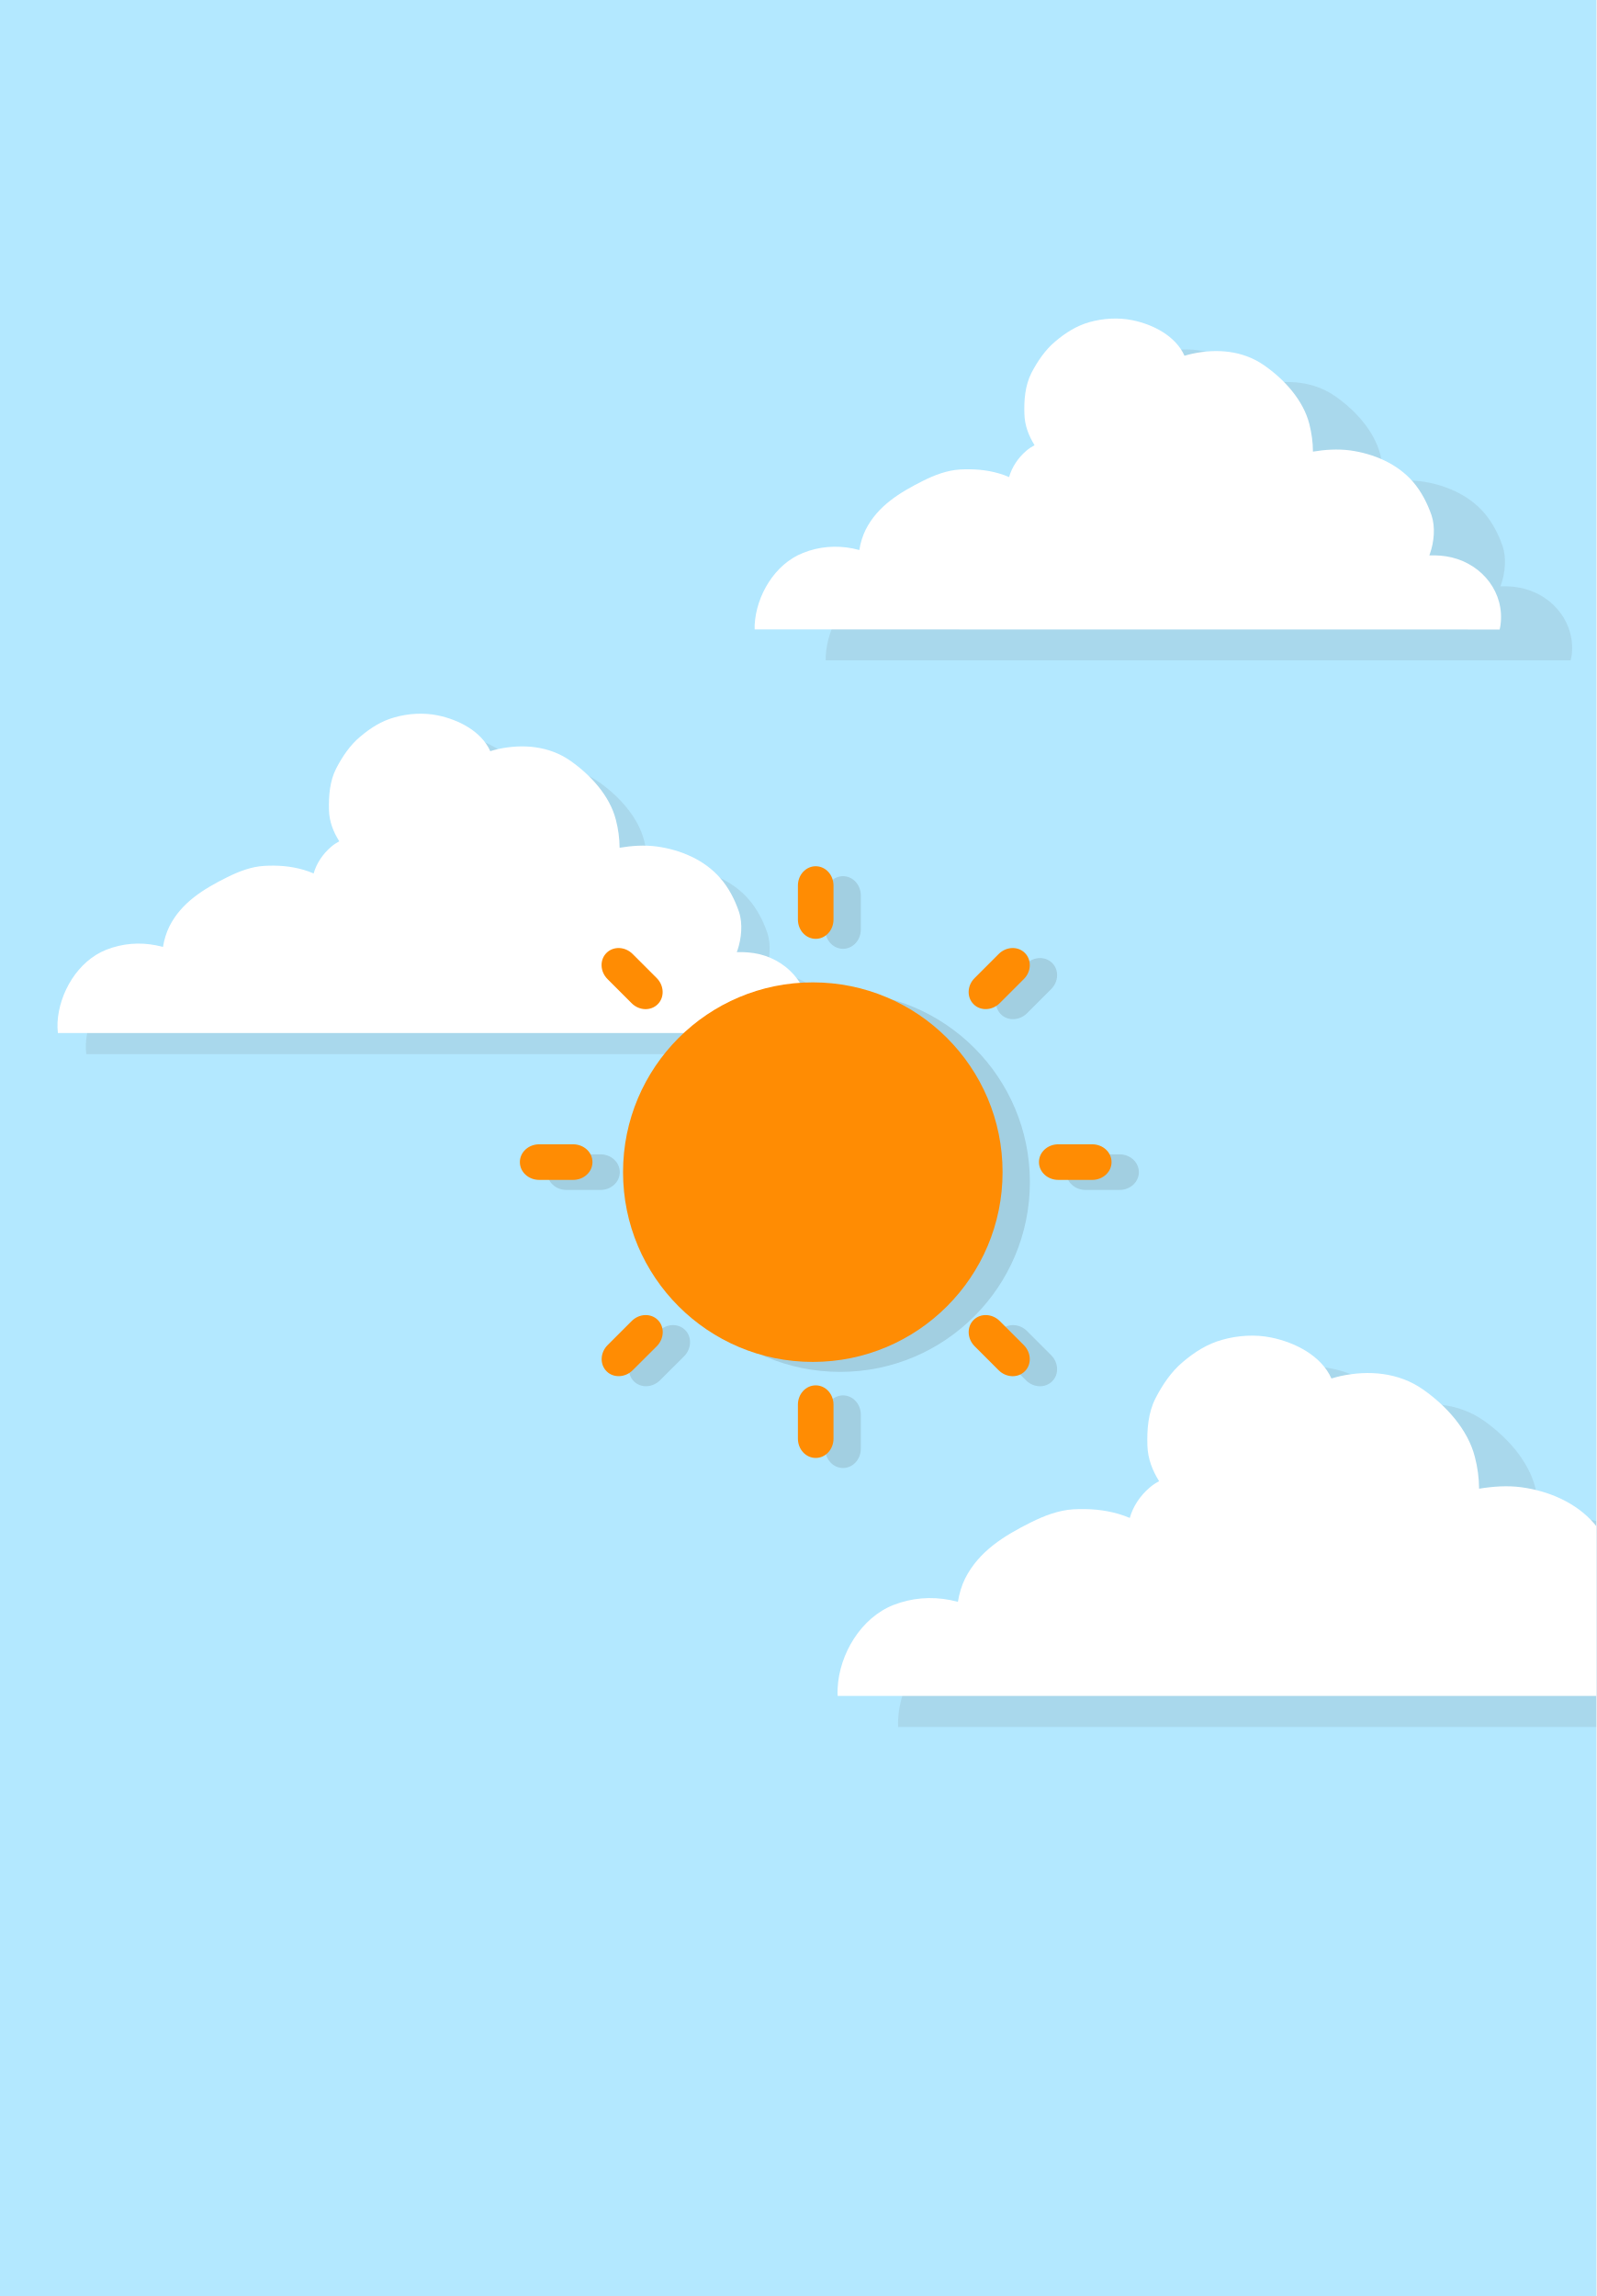
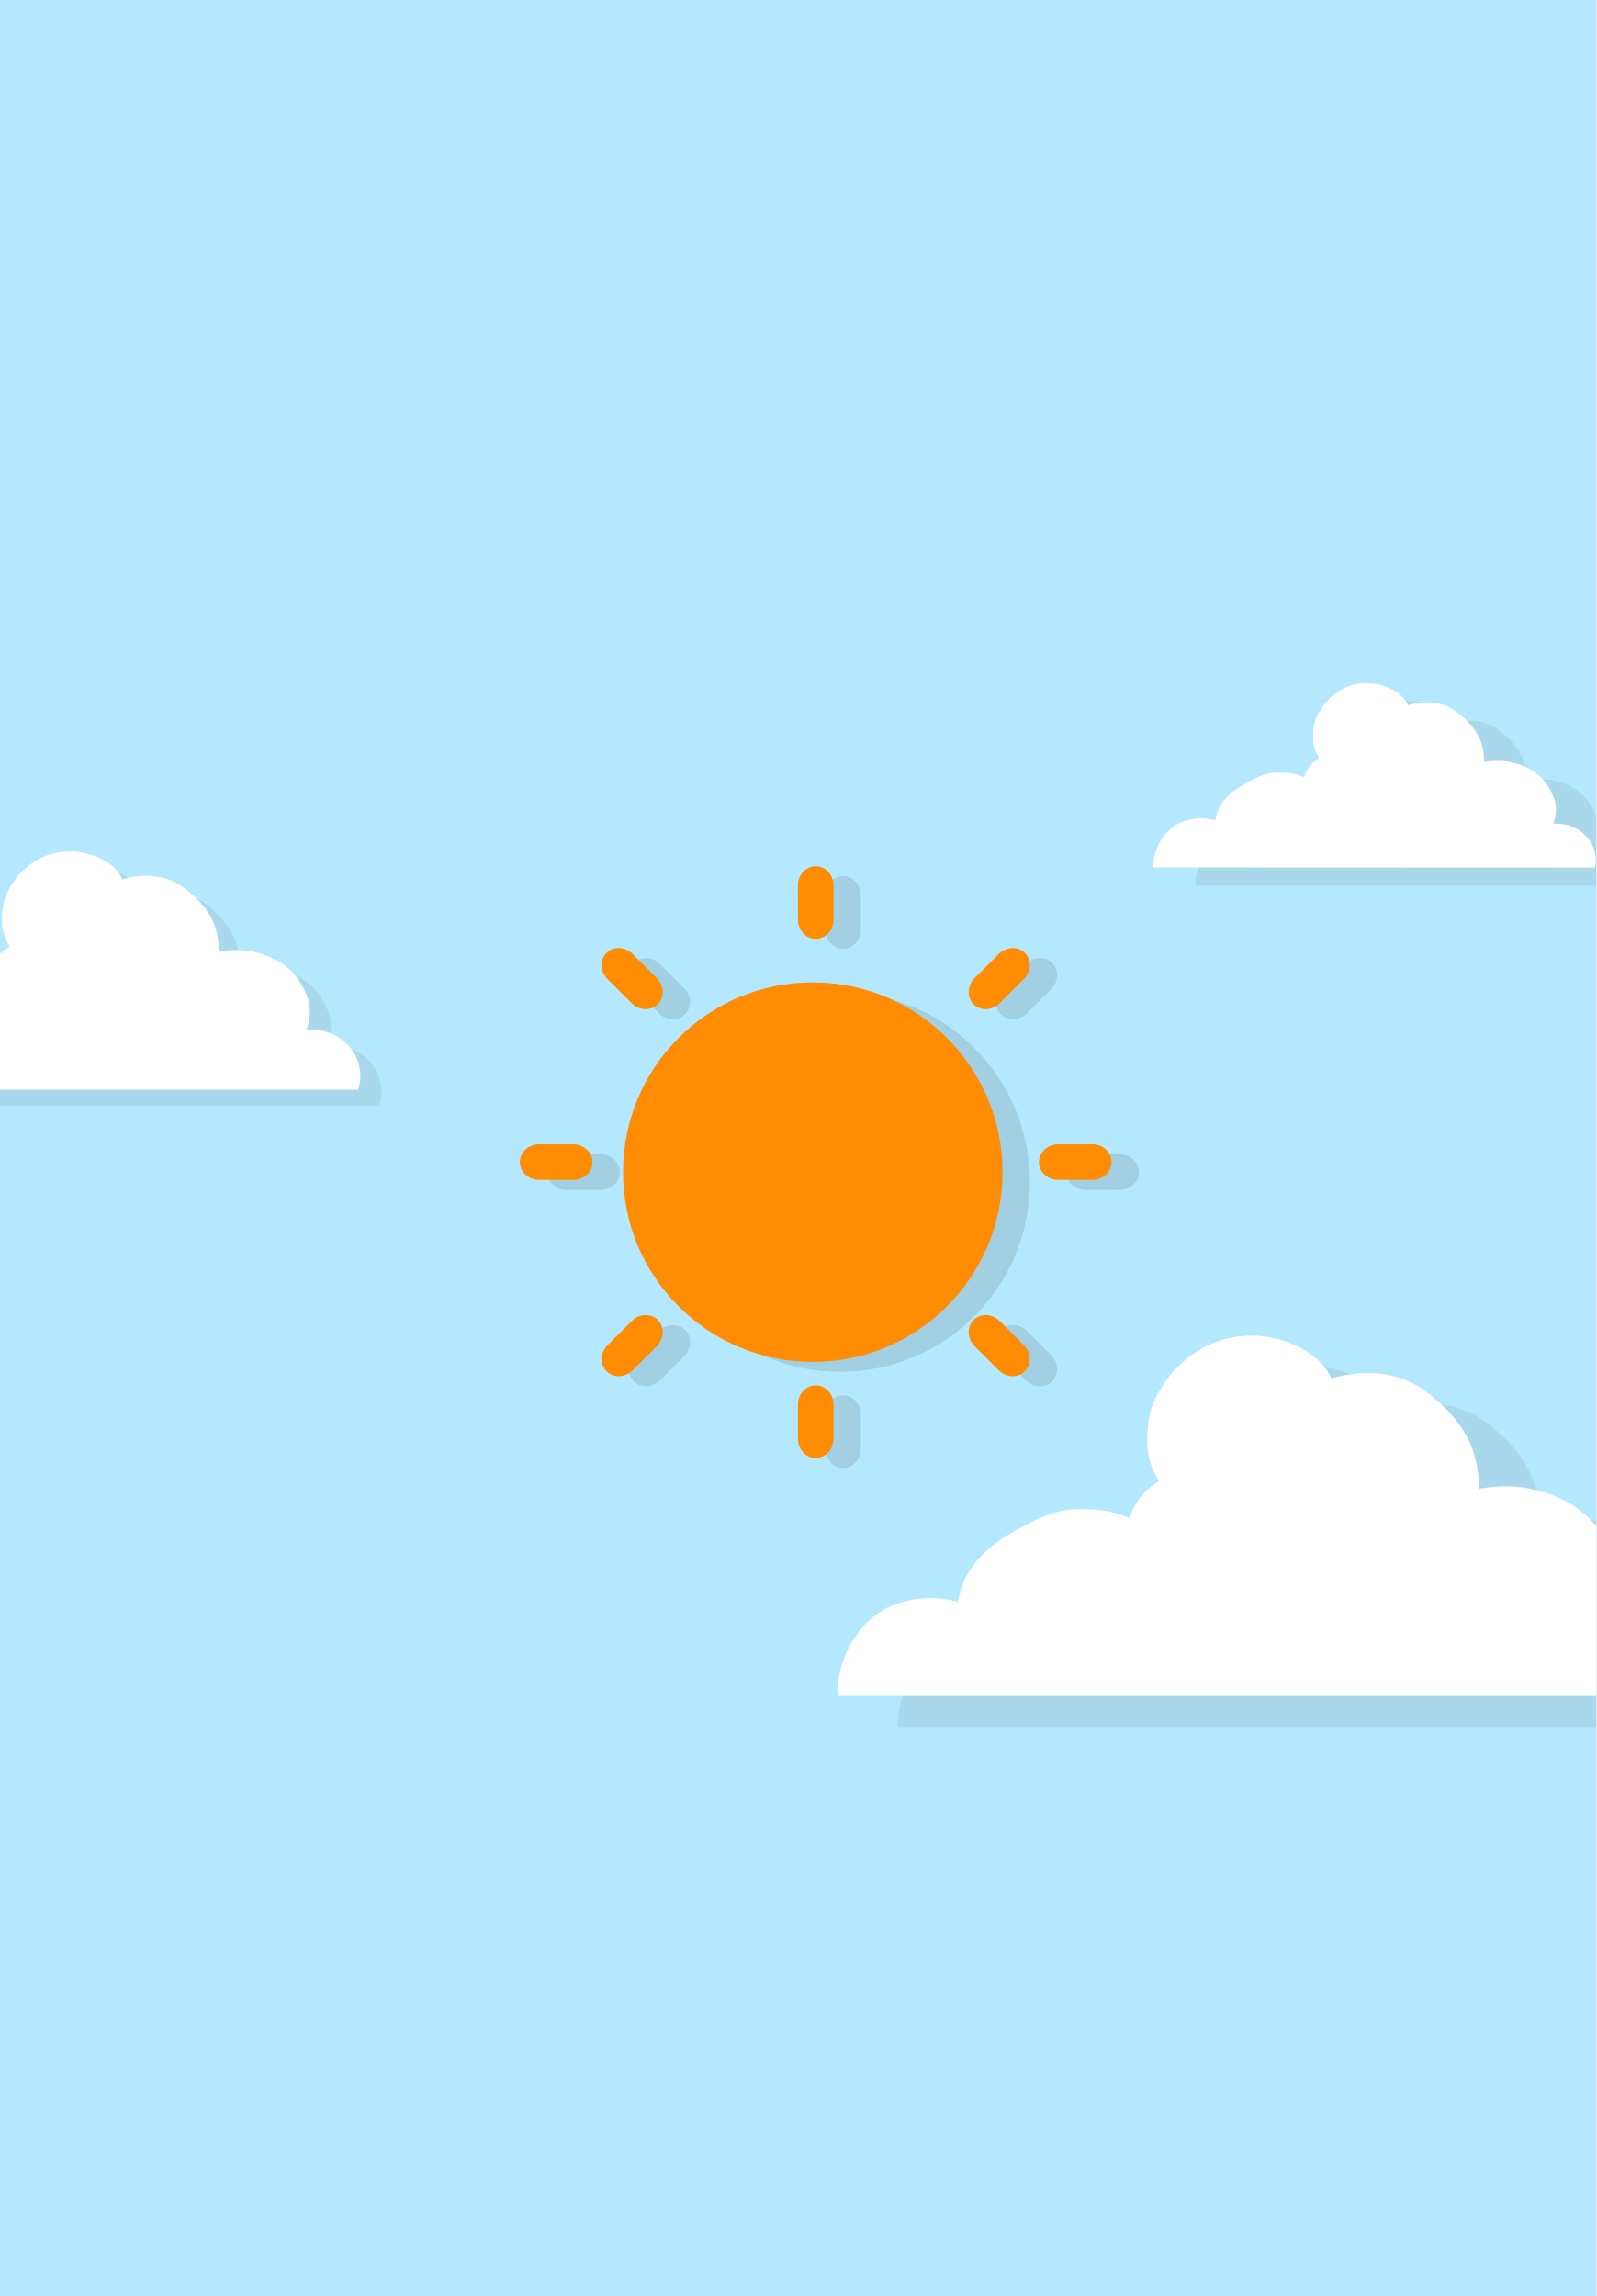
<svg xmlns="http://www.w3.org/2000/svg" xmlns:xlink="http://www.w3.org/1999/xlink" version="1.1" id="Warstwa_2_00000054252536983000363060000013903723512966797209_" x="0px" y="0px" viewBox="0 0 1811.9 2606" style="enable-background:new 0 0 1811.9 2606;" xml:space="preserve">
  <style type="text/css">
- 	.st0{clip-path:url(#SVGID_00000039817487630468419210000018160487025151539135_);}
+ 	.st0{clip-path:url(#SVGID_00000098187980464260153170000000029581666745619381_);}
	.st1{fill:#B3E8FF;}
	.st2{opacity:0.12;}
	.st3{fill:#1E0D00;}
- 	.st4{opacity:0.12;fill:#606060;}
+ 	.st4{opacity:0.12;fill:#606060;enable-background:new    ;}
	.st5{fill:#FFFFFF;}
	.st6{fill:#FF8C03;}
</style>
  <g id="Layer_1">
    <g>
-       <defs>
-         <rect id="SVGID_1_" width="1811.9" height="2606" />
-       </defs>
-       <clipPath id="SVGID_00000032638454878058957280000003243556945723967158_">
-         <use xlink:href="#SVGID_1_" style="overflow:visible;" />
-       </clipPath>
-       <g style="clip-path:url(#SVGID_00000032638454878058957280000003243556945723967158_);">
-         <rect class="st1" width="1825.6" height="2606" />
-         <g class="st2">
-           <path class="st3" d="M953.6,1126.3c-119,0-215.4,96.4-215.4,215.4s96.4,215.4,215.4,215.4c119,0,215.4-96.5,215.4-215.4      S1072.6,1126.3,953.6,1126.3L953.6,1126.3z" />
+       <g>
+         <defs>
+           <rect id="SVGID_1_" width="1811.9" height="2606" />
+         </defs>
+         <clipPath id="SVGID_00000042000118608606561700000015471510622897115537_">
+           <use xlink:href="#SVGID_1_" style="overflow:visible;" />
+         </clipPath>
+         <g style="clip-path:url(#SVGID_00000042000118608606561700000015471510622897115537_);">
+           <rect class="st1" width="1825.6" height="2606" />
+           <g class="st2">
+             <path class="st3" d="M953.6,1126.3c-119,0-215.4,96.4-215.4,215.4s96.4,215.4,215.4,215.4s215.4-96.5,215.4-215.4       S1072.6,1126.3,953.6,1126.3L953.6,1126.3z" />
+             <g>
+               <path class="st3" d="M977.1,1055c0,12.1-9,21.9-20.2,21.9l0,0c-11.2,0-20.2-9.8-20.2-21.9v-38.6c0-12.1,9-21.9,20.2-21.9l0,0        c11.2,0,20.2,9.8,20.2,21.9V1055z" />
+               <path class="st3" d="M977.1,1644.3c0,12.1-9,21.9-20.2,21.9l0,0c-11.2,0-20.2-9.8-20.2-21.9v-38.6c0-12.1,9-21.9,20.2-21.9        l0,0c11.2,0,20.2,9.8,20.2,21.9V1644.3z" />
+               <path class="st3" d="M1232.2,1350.6c-12.1,0-21.9-9-21.9-20.2l0,0c0-11.2,9.8-20.2,21.9-20.2h38.6c12.1,0,21.9,9,21.9,20.2        l0,0c0,11.2-9.8,20.2-21.9,20.2H1232.2z" />
+               <path class="st3" d="M643,1350.6c-12.1,0-21.9-9-21.9-20.2l0,0c0-11.2,9.8-20.2,21.9-20.2h38.6c12.1,0,21.9,9,21.9,20.2l0,0        c0,11.2-9.8,20.2-21.9,20.2H643z" />
+               <path class="st3" d="M1165.8,1150c-8.5,8.5-21.9,9.1-29.7,1.2l0,0c-7.9-7.9-7.4-21.2,1.2-29.7l27.3-27.3        c8.5-8.5,21.8-9.1,29.7-1.2l0,0c7.9,7.9,7.4,21.2-1.2,29.7L1165.8,1150L1165.8,1150z" />
+               <path class="st3" d="M749.2,1566.6c-8.5,8.5-21.9,9.1-29.7,1.2l0,0c-7.9-7.9-7.3-21.2,1.2-29.7l27.3-27.3        c8.5-8.5,21.8-9.1,29.7-1.2l0,0c7.9,7.9,7.3,21.2-1.2,29.8L749.2,1566.6L749.2,1566.6z" />
+               <path class="st3" d="M1137.3,1539.4c-8.5-8.5-9.1-21.9-1.2-29.8l0,0c7.9-7.9,21.2-7.3,29.7,1.2l27.3,27.3        c8.5,8.5,9.1,21.9,1.2,29.7l0,0c-7.9,7.9-21.2,7.4-29.8-1.2L1137.3,1539.4z" />
+               <path class="st3" d="M720.6,1122.7c-8.5-8.5-9.1-21.8-1.2-29.7l0,0c7.9-7.9,21.2-7.3,29.7,1.2l27.3,27.3        c8.5,8.5,9.1,21.8,1.2,29.7l0,0c-7.9,7.9-21.2,7.4-29.7-1.2L720.6,1122.7L720.6,1122.7z" />
+             </g>
+           </g>
+           <path class="st4" d="M1858.9,1002.5c2.9-21.5-11.9-40.5-32.8-45.5c-4.9-1.2-10.1-1.5-15.1-1.4c0.1-0.5,0.2-0.8,0.5-1.3      c2.7-7.8,3.7-17.8,1-25.7c-2.8-8.1-6.9-16-12.5-22.5c-10.6-12.3-26.6-19-42.4-21.2c-8.4-1.1-16.7-0.5-25,0.8      c0-6.3-0.9-12.5-2.4-18.6c-4.1-16.1-17-30.2-30.5-39.6c-14.2-9.8-31.6-11.3-48.3-7.7c-1.7,0.4-3.4,0.8-5.2,1.4      c-5.9-13.3-21.2-21.2-35.2-24c-9.4-1.9-19.6-1.2-28.7,1.3c-8.8,2.5-16.1,7.2-23,13c-6.8,5.6-12,13.5-16.1,21.2      c-4.3,8.5-5.1,18.5-4.7,27.9c0.2,7.7,2.9,14.5,6.8,20.8c-2,1.1-3.8,2.3-5.5,3.7c-5.6,4.7-9.7,11-11.6,17.7      c-2.2-0.9-4.4-1.8-6.7-2.4c-8.7-2.6-17.4-3.1-26.4-2.7c-8.7,0.5-17.1,3.7-24.8,7.6c-15.6,7.8-30.5,16.8-38.7,32.9      c-2,4.1-3.5,8.8-4.3,13.7c-1.5-0.4-3-0.8-4.4-1.1c-11.3-2.2-22.7-1.3-33.4,3c-19.2,7.5-31.6,28.8-32.7,48.5c-0.1,1-0.1,2,0,3      h501.5C1858.5,1004.6,1858.7,1003.6,1858.9,1002.5L1858.9,1002.5z" />
+           <path class="st4" d="M1928.7,1862.8c-9.5-2.2-19.6-3-29.3-2.7c0.3-0.8,0.5-1.6,0.9-2.4c5.1-15.2,7.1-34.5,1.9-49.8      c-5.3-15.7-13.3-31-24.1-43.6c-20.5-23.7-51.5-36.8-82.2-41c-16.2-2.2-32.3-1-48.3,1.6c-0.1-12.2-1.7-24.3-4.8-36.1      c-7.9-31.2-32.9-58.5-59.1-76.7c-27.6-19.2-61.5-22-93.6-15c-3.4,0.8-6.7,1.7-10.1,2.7c-11.6-25.9-41.3-41-68.5-46.5      c-18-3.7-37.9-2.4-55.5,2.6c-17.1,4.7-31.3,13.9-44.6,25.1c-13.1,10.9-23.3,26.1-31,41.1c-8.5,16.5-9.9,35.8-9.3,54      c0.5,14.9,5.7,28.1,13.3,40.3c-3.8,2-7.4,4.3-10.8,7.3c-10.8,9.2-18.9,21.4-22.5,34.4c-4.2-1.8-8.4-3.3-12.9-4.6      c-16.8-4.9-33.7-6.1-51.1-5.2c-16.8,1-33.1,7.3-48,14.7c-30.3,15.1-59.2,32.7-74.9,63.8c-3.9,7.9-6.7,17.1-8.2,26.5      c-2.9-0.7-5.8-1.4-8.6-2c-21.8-4.3-43.9-2.5-64.6,5.6c-37.1,14.6-61.3,55.8-63.3,94.2c-0.2,3-0.2,6.1,0,9h971      c0.8-3,1.5-6,1.9-9.1C1998,1909.2,1969.2,1872.6,1928.7,1862.8L1928.7,1862.8z" />
+           <path class="st5" d="M1810.4,984.7c0.2-1,0.5-2,0.6-3c2.9-21.5-11.9-40.5-32.8-45.5c-4.9-1.2-10.1-1.5-15.1-1.4      c0.1-0.5,0.2-0.8,0.5-1.3c2.7-7.8,3.7-17.8,1-25.7c-2.8-8.1-6.9-16-12.5-22.5c-10.6-12.3-26.6-19-42.4-21.2      c-8.4-1.1-16.7-0.5-25,0.8c0-6.3-0.9-12.5-2.4-18.6c-4.1-16.1-17-30.2-30.5-39.6c-14.2-9.8-31.6-11.3-48.3-7.7      c-1.7,0.4-3.4,0.8-5.2,1.4c-5.9-13.3-21.2-21.2-35.2-24c-9.4-1.9-19.6-1.2-28.7,1.3c-8.8,2.5-16.1,7.2-23,13      c-6.8,5.6-12,13.5-16.1,21.2c-4.3,8.5-5.1,18.5-4.7,27.9c0.2,7.7,2.9,14.5,6.8,20.8c-2,1.1-3.8,2.3-5.5,3.7      c-5.6,4.7-9.7,11-11.6,17.7c-2.2-0.9-4.4-1.8-6.7-2.4c-8.7-2.6-17.4-3.1-26.4-2.7c-8.7,0.5-17.1,3.7-24.8,7.6      c-15.6,7.8-30.5,16.8-38.7,32.9c-2,4.1-3.5,8.8-4.3,13.7c-1.5-0.4-3-0.8-4.4-1.1c-11.3-2.2-22.7-1.3-33.4,3      c-19.2,7.5-31.6,28.8-32.7,48.5c-0.1,1-0.1,2,0,3L1810.4,984.7L1810.4,984.7z" />
+           <path class="st4" d="M430.4,1254.9c1-3,1.8-6,2.2-9.1c3.8-27.3-15-51.3-41.5-57.7c-6.2-1.4-12.8-1.9-19.2-1.7      c0.2-0.5,0.4-1,0.6-1.6c3.4-9.9,4.6-22.5,1.3-32.6c-3.5-10.3-8.7-20.3-15.8-28.5c-13.4-15.5-33.7-24-53.8-26.8      c-10.6-1.4-21.1-0.7-31.6,1c-0.1-8-1.1-15.9-3.1-23.6c-5.2-20.5-21.6-38.2-38.7-50.2c-18-12.5-40.2-14.4-61.2-9.9      c-2.2,0.5-4.4,1.1-6.6,1.8c-7.5-16.9-27-26.8-44.8-30.4c-11.8-2.4-24.8-1.6-36.3,1.7c-11.2,3.1-20.5,9-29.2,16.4      c-8.6,7.1-15.2,17.1-20.3,26.9c-5.5,10.8-6.4,23.4-6.1,35.3c0.3,9.8,3.7,18.4,8.7,26.4c-2.5,1.3-4.9,2.8-7,4.8      c-7,6-12.3,14-14.7,22.5c-2.8-1.2-5.5-2.2-8.4-3.1c-11-3.2-22-4-33.4-3.4c-11,0.6-21.7,4.8-31.4,9.6      c-19.8,9.9-38.7,21.4-49,41.7c-2.5,5.2-4.4,11.1-5.4,17.3c-1.9-0.4-3.8-0.9-5.7-1.3c-14.3-2.8-28.7-1.6-42.3,3.7      c-24.3,9.6-40,36.5-41.4,61.6c-0.1,3.1,0,6.1,0.3,9H430.4L430.4,1254.9z" />
+           <path class="st5" d="M406.4,1237c1-3,1.8-6,2.2-9.1c3.8-27.3-15-51.3-41.5-57.7c-6.2-1.4-12.8-1.9-19.2-1.7      c0.2-0.5,0.4-1,0.6-1.6c3.4-9.9,4.6-22.5,1.3-32.6c-3.5-10.3-8.7-20.3-15.8-28.5c-13.4-15.5-33.7-24-53.8-26.8      c-10.6-1.4-21.1-0.7-31.6,1c-0.1-8-1.1-15.9-3.1-23.6c-5.2-20.5-21.6-38.2-38.7-50.2c-18-12.5-40.2-14.4-61.2-9.9      c-2.2,0.5-4.4,1.1-6.6,1.8c-7.5-16.9-27-26.8-44.8-30.4c-11.8-2.4-24.8-1.6-36.3,1.7c-11.2,3.1-20.5,9-29.2,16.4      c-8.6,7.1-15.2,17.1-20.3,26.9c-5.5,10.8-6.4,23.4-6.1,35.3c0.3,9.8,3.7,18.4,8.7,26.4c-2.5,1.3-4.9,2.8-7,4.8      c-7,6-12.3,14-14.7,22.5c-2.8-1.2-5.5-2.2-8.4-3.1c-11-3.2-22-4-33.4-3.4c-11,0.6-21.7,4.8-31.4,9.6      c-19.8,9.9-38.7,21.4-49,41.7c-2.5,5.2-4.4,11.1-5.4,17.3c-1.9-0.4-3.8-0.9-5.7-1.3c-14.3-2.8-28.7-1.6-42.3,3.7      c-24.3,9.6-40,36.5-41.4,61.6c-0.1,3.1,0,6.1,0.3,9H406.4L406.4,1237z" />
          <g>
-             <path class="st3" d="M977.1,1055c0,12.1-9,21.9-20.2,21.9l0,0c-11.2,0-20.2-9.8-20.2-21.9v-38.6c0-12.1,9-21.9,20.2-21.9l0,0       c11.2,0,20.2,9.8,20.2,21.9V1055z" />
-             <path class="st3" d="M977.1,1644.3c0,12.1-9,21.9-20.2,21.9l0,0c-11.2,0-20.2-9.8-20.2-21.9v-38.6c0-12.1,9-21.9,20.2-21.9l0,0       c11.2,0,20.2,9.8,20.2,21.9V1644.3z" />
-             <path class="st3" d="M1232.2,1350.6c-12.1,0-21.9-9-21.9-20.2l0,0c0-11.2,9.8-20.2,21.9-20.2h38.6c12.1,0,21.9,9,21.9,20.2l0,0       c0,11.2-9.8,20.2-21.9,20.2H1232.2z" />
-             <path class="st3" d="M643,1350.6c-12.1,0-21.9-9-21.9-20.2l0,0c0-11.2,9.8-20.2,21.9-20.2h38.6c12.1,0,21.9,9,21.9,20.2l0,0       c0,11.2-9.8,20.2-21.9,20.2H643z" />
-             <path class="st3" d="M1165.8,1150c-8.5,8.5-21.9,9.1-29.7,1.2l0,0c-7.9-7.9-7.4-21.2,1.2-29.7l27.3-27.3       c8.5-8.5,21.8-9.1,29.7-1.2l0,0c7.9,7.9,7.4,21.2-1.2,29.7L1165.8,1150L1165.8,1150z" />
-             <path class="st3" d="M749.2,1566.6c-8.5,8.5-21.9,9.1-29.7,1.2l0,0c-7.9-7.9-7.3-21.2,1.2-29.7l27.3-27.3       c8.5-8.5,21.8-9.1,29.7-1.2l0,0c7.9,7.9,7.3,21.2-1.2,29.8L749.2,1566.6L749.2,1566.6z" />
-             <path class="st3" d="M1137.3,1539.4c-8.5-8.5-9.1-21.9-1.2-29.8l0,0c7.9-7.9,21.2-7.3,29.7,1.2l27.3,27.3       c8.5,8.5,9.1,21.9,1.2,29.7l0,0c-7.9,7.9-21.2,7.4-29.8-1.2L1137.3,1539.4z" />
-             <path class="st3" d="M720.6,1122.7c-8.5-8.5-9.1-21.8-1.2-29.7l0,0c7.9-7.9,21.2-7.3,29.7,1.2l27.3,27.3       c8.5,8.5,9.1,21.8,1.2,29.7l0,0c-7.9,7.9-21.2,7.4-29.7-1.2L720.6,1122.7L720.6,1122.7z" />
+             <path class="st6" d="M922.6,1115c-119,0-215.4,96.4-215.4,215.4s96.4,215.4,215.4,215.4s215.4-96.5,215.4-215.4       C1138,1211.4,1041.6,1115,922.6,1115L922.6,1115z" />
+             <g>
+               <path class="st6" d="M946.1,1043.7c0,12.1-9,21.9-20.2,21.9l0,0c-11.2,0-20.2-9.8-20.2-21.9v-38.6c0-12.1,9-21.9,20.2-21.9        l0,0c11.2,0,20.2,9.8,20.2,21.9V1043.7z" />
+               <path class="st6" d="M946.1,1632.9c0,12.1-9,21.9-20.2,21.9l0,0c-11.2,0-20.2-9.8-20.2-21.9v-38.6c0-12.1,9-21.9,20.2-21.9        l0,0c11.2,0,20.2,9.8,20.2,21.9V1632.9z" />
+               <path class="st6" d="M1201.2,1339.2c-12.1,0-21.9-9-21.9-20.2l0,0c0-11.2,9.8-20.2,21.9-20.2h38.6c12.1,0,21.9,9,21.9,20.2        l0,0c0,11.2-9.8,20.2-21.9,20.2H1201.2z" />
+               <path class="st6" d="M612,1339.2c-12.1,0-21.9-9-21.9-20.2l0,0c0-11.2,9.8-20.2,21.9-20.2h38.6c12.1,0,21.9,9,21.9,20.2l0,0        c0,11.2-9.8,20.2-21.9,20.2H612z" />
+               <path class="st6" d="M1134.8,1138.6c-8.5,8.5-21.9,9.1-29.7,1.2l0,0c-7.9-7.9-7.4-21.2,1.2-29.7l27.3-27.3        c8.5-8.5,21.8-9.1,29.7-1.2l0,0c7.9,7.9,7.4,21.2-1.2,29.7L1134.8,1138.6L1134.8,1138.6z" />
+               <path class="st6" d="M718.2,1555.2c-8.5,8.5-21.9,9.1-29.7,1.2l0,0c-7.9-7.9-7.3-21.2,1.2-29.7l27.3-27.3        c8.5-8.5,21.8-9.1,29.7-1.2l0,0c7.9,7.9,7.3,21.2-1.2,29.8L718.2,1555.2L718.2,1555.2z" />
+               <path class="st6" d="M1106.3,1528c-8.5-8.5-9.1-21.9-1.2-29.8l0,0c7.9-7.9,21.2-7.3,29.7,1.2l27.3,27.3        c8.5,8.5,9.1,21.9,1.2,29.7l0,0c-7.9,7.9-21.2,7.4-29.8-1.2L1106.3,1528z" />
+               <path class="st6" d="M689.6,1111.3c-8.5-8.5-9.1-21.8-1.2-29.7l0,0c7.9-7.9,21.2-7.3,29.7,1.2l27.3,27.3        c8.5,8.5,9.1,21.8,1.2,29.7l0,0c-7.9,7.9-21.2,7.4-29.7-1.2L689.6,1111.3L689.6,1111.3z" />
+             </g>
          </g>
+           <path class="st5" d="M1921.6,1924.9c0.8-3,1.5-6,1.9-9.1c5.8-41.8-22.9-78.5-63.5-88.2c-9.5-2.2-19.6-3-29.3-2.7      c0.3-0.8,0.5-1.7,0.9-2.4c5.1-15.2,7.1-34.5,1.9-49.8c-5.3-15.7-13.3-31-24.1-43.6c-20.5-23.7-51.5-36.8-82.2-41      c-16.2-2.2-32.3-1-48.3,1.6c-0.1-12.2-1.7-24.3-4.8-36.1c-7.9-31.2-32.9-58.5-59.1-76.7c-27.6-19.2-61.5-22-93.6-15      c-3.4,0.8-6.7,1.7-10.1,2.7c-11.6-25.9-41.3-41-68.5-46.5c-18-3.7-37.9-2.4-55.5,2.6c-17.1,4.7-31.3,13.9-44.6,25.1      c-13.1,10.9-23.3,26.1-31,41.1c-8.5,16.5-9.9,35.8-9.3,54c0.5,14.9,5.7,28.1,13.3,40.3c-3.8,2-7.4,4.3-10.8,7.3      c-10.8,9.2-18.9,21.4-22.5,34.4c-4.2-1.8-8.4-3.3-12.9-4.6c-16.8-4.9-33.7-6.1-51.1-5.2c-16.8,1-33.1,7.3-48,14.7      c-30.3,15.1-59.2,32.7-74.9,63.8c-3.9,7.9-6.7,17.1-8.2,26.5c-2.9-0.7-5.8-1.3-8.6-2c-21.8-4.3-43.9-2.5-64.6,5.6      c-37.1,14.7-61.3,55.8-63.3,94.2c-0.2,3-0.2,6.1,0,9L1921.6,1924.9L1921.6,1924.9z" />
        </g>
-         <path class="st4" d="M1783.9,744.5c4.9-36.3-20-68.2-55.3-76.7c-8.3-2-17.1-2.6-25.5-2.3c0.2-0.8,0.4-1.4,0.8-2.2     c4.6-13.1,6.2-30,1.7-43.4c-4.7-13.6-11.6-27-21-37.9c-17.9-20.7-44.8-32-71.5-35.7c-14.2-1.8-28.1-0.8-42.1,1.4     c0-10.7-1.5-21.1-4.1-31.4c-6.9-27.2-28.7-50.9-51.5-66.7c-23.9-16.6-53.3-19.1-81.4-13c-2.9,0.6-5.8,1.4-8.8,2.3     c-10-22.5-35.8-35.7-59.4-40.4c-15.8-3.2-33-2.1-48.4,2.2c-14.8,4.2-27.2,12.1-38.8,21.9c-11.4,9.4-20.3,22.7-27.1,35.7     c-7.3,14.4-8.6,31.2-8,47c0.4,13,4.9,24.4,11.5,35.1c-3.3,1.8-6.4,3.8-9.3,6.3c-9.4,8-16.4,18.6-19.6,29.9     c-3.7-1.6-7.4-3-11.3-4.1c-14.6-4.3-29.4-5.3-44.5-4.5c-14.6,0.9-28.8,6.3-41.8,12.8c-26.3,13.2-51.5,28.4-65.2,55.5     c-3.4,6.9-5.9,14.8-7.2,23.1c-2.5-0.7-5-1.3-7.4-1.8c-19-3.7-38.3-2.2-56.3,5c-32.4,12.7-53.3,48.5-55.1,81.8     c-0.1,1.7-0.1,3.4,0,5.1h845.5C1783.2,748,1783.6,746.3,1783.9,744.5L1783.9,744.5z" />
-         <path class="st4" d="M1928.7,1862.8c-9.5-2.2-19.6-3-29.3-2.7c0.3-0.8,0.5-1.6,0.9-2.4c5.1-15.2,7.1-34.5,1.9-49.8     c-5.3-15.7-13.3-31-24.1-43.6c-20.5-23.7-51.5-36.8-82.2-41c-16.2-2.2-32.3-1-48.3,1.6c-0.1-12.2-1.7-24.3-4.8-36.1     c-7.9-31.2-32.9-58.5-59.1-76.7c-27.6-19.2-61.5-22-93.6-15c-3.4,0.8-6.7,1.7-10.1,2.7c-11.6-25.9-41.3-41-68.5-46.5     c-18-3.7-37.9-2.4-55.5,2.6c-17.1,4.7-31.3,13.9-44.6,25.1c-13.1,10.9-23.3,26.1-31,41.1c-8.5,16.5-9.9,35.8-9.3,54     c0.5,14.9,5.7,28.1,13.3,40.3c-3.8,2-7.4,4.3-10.8,7.3c-10.8,9.2-18.9,21.4-22.5,34.4c-4.2-1.8-8.4-3.3-12.9-4.6     c-16.8-4.9-33.7-6.1-51.1-5.2c-16.8,1-33.1,7.3-48,14.7c-30.3,15.1-59.2,32.7-74.9,63.8c-3.9,7.9-6.7,17.1-8.2,26.5     c-2.9-0.7-5.8-1.4-8.6-2c-21.8-4.3-43.9-2.5-64.6,5.6c-37.1,14.6-61.3,55.8-63.3,94.2c-0.2,3-0.2,6.1,0,9h971     c0.8-3,1.5-6,1.9-9.1C1998,1909.2,1969.2,1872.6,1928.7,1862.8L1928.7,1862.8z" />
-         <path class="st5" d="M1702.2,714.5c0.4-1.7,0.8-3.4,1-5.1c4.9-36.3-20-68.2-55.3-76.7c-8.3-2-17.1-2.6-25.5-2.3     c0.2-0.8,0.4-1.4,0.8-2.2c4.6-13.1,6.2-30,1.7-43.4c-4.7-13.6-11.6-27-21-37.9c-17.9-20.7-44.8-32-71.5-35.7     c-14.2-1.8-28.1-0.9-42.1,1.4c0-10.6-1.5-21.1-4.1-31.4c-6.9-27.2-28.7-50.9-51.5-66.7c-23.9-16.6-53.3-19.1-81.4-13     c-2.9,0.6-5.8,1.4-8.8,2.3c-10-22.5-35.8-35.7-59.4-40.4c-15.8-3.2-33-2.1-48.4,2.2c-14.8,4.2-27.2,12.1-38.8,21.9     c-11.4,9.4-20.3,22.7-27.1,35.7c-7.3,14.4-8.6,31.2-8,47c0.4,13,4.9,24.4,11.5,35.1c-3.3,1.8-6.4,3.8-9.3,6.3     c-9.4,8-16.4,18.6-19.6,29.9c-3.7-1.6-7.4-3-11.3-4.1c-14.6-4.3-29.4-5.3-44.5-4.5c-14.6,0.9-28.8,6.3-41.8,12.8     c-26.3,13.2-51.5,28.4-65.2,55.5c-3.4,6.9-5.9,14.8-7.2,23.1c-2.5-0.7-5-1.3-7.4-1.8c-19-3.7-38.3-2.2-56.3,5     c-32.4,12.7-53.3,48.5-55.1,81.8c-0.1,1.7-0.1,3.4,0,5.1L1702.2,714.5L1702.2,714.5z" />
-         <path class="st4" d="M946.9,1196.5c1.3-4,2.4-8,2.9-12.2c5.1-36.6-20.1-68.7-55.6-77.3c-8.3-1.9-17.2-2.6-25.7-2.3     c0.3-0.7,0.5-1.4,0.8-2.1c4.5-13.3,6.2-30.2,1.7-43.7c-4.7-13.8-11.6-27.2-21.2-38.2c-18-20.8-45.1-32.2-72-35.9     c-14.2-1.9-28.3-0.9-42.3,1.4c-0.1-10.7-1.5-21.3-4.2-31.6c-6.9-27.4-28.9-51.2-51.8-67.2c-24.1-16.8-53.8-19.3-82-13.2     c-3,0.7-5.9,1.5-8.8,2.4c-10.1-22.7-36.2-35.9-60-40.7c-15.8-3.2-33.2-2.1-48.6,2.3c-15,4.1-27.4,12.1-39.1,22     c-11.5,9.5-20.4,22.9-27.2,36c-7.4,14.5-8.6,31.4-8.2,47.3c0.4,13.1,4.9,24.6,11.7,35.4c-3.3,1.8-6.5,3.8-9.4,6.4     c-9.4,8.1-16.5,18.7-19.7,30.1c-3.7-1.6-7.4-3-11.3-4.1c-14.7-4.3-29.5-5.4-44.8-4.5c-14.7,0.8-29,6.4-42.1,12.9     c-26.5,13.2-51.9,28.6-65.6,55.9c-3.4,7-5.9,14.9-7.2,23.2c-2.5-0.6-5.1-1.2-7.6-1.8c-19.1-3.8-38.4-2.2-56.6,4.9     c-32.5,12.8-53.6,48.9-55.5,82.5c-0.2,4.1,0,8.2,0.4,12.1L946.9,1196.5L946.9,1196.5z" />
-         <path class="st5" d="M914.7,1172.5c1.3-4,2.4-8,2.9-12.2c5.1-36.6-20.1-68.7-55.6-77.3c-8.3-1.9-17.2-2.6-25.7-2.3     c0.3-0.7,0.5-1.4,0.8-2.1c4.5-13.3,6.2-30.2,1.7-43.7c-4.7-13.8-11.6-27.2-21.2-38.2c-18-20.8-45.1-32.2-72-35.9     c-14.2-1.9-28.3-0.9-42.3,1.4c-0.1-10.7-1.5-21.3-4.2-31.6c-6.9-27.4-28.9-51.2-51.8-67.2c-24.1-16.8-53.8-19.3-82-13.2     c-3,0.7-5.9,1.5-8.8,2.4c-10.1-22.7-36.2-35.9-60-40.7c-15.8-3.2-33.2-2.1-48.6,2.3c-15,4.1-27.4,12.1-39.1,22     c-11.5,9.5-20.4,22.9-27.2,36c-7.4,14.5-8.6,31.4-8.2,47.3c0.4,13.1,4.9,24.6,11.7,35.4c-3.3,1.8-6.5,3.8-9.4,6.4     c-9.4,8.1-16.5,18.7-19.7,30.1c-3.7-1.6-7.4-3-11.3-4.1c-14.7-4.3-29.5-5.4-44.8-4.5c-14.7,0.8-29,6.4-42.1,12.9     c-26.5,13.2-51.9,28.6-65.6,55.9c-3.4,7-5.9,14.9-7.2,23.2c-2.5-0.6-5.1-1.2-7.6-1.8c-19.1-3.8-38.4-2.2-56.6,4.9     c-32.5,12.8-53.6,48.9-55.5,82.5c-0.2,4.1,0,8.2,0.4,12.1L914.7,1172.5L914.7,1172.5z" />
-         <g>
-           <path class="st6" d="M922.6,1115c-119,0-215.4,96.4-215.4,215.4c0,119,96.4,215.4,215.4,215.4c119,0,215.4-96.5,215.4-215.4      C1138,1211.4,1041.6,1115,922.6,1115L922.6,1115z" />
-           <g>
-             <path class="st6" d="M946.1,1043.7c0,12.1-9,21.9-20.2,21.9l0,0c-11.2,0-20.2-9.8-20.2-21.9v-38.6c0-12.1,9-21.9,20.2-21.9l0,0       c11.2,0,20.2,9.8,20.2,21.9V1043.7z" />
-             <path class="st6" d="M946.1,1632.9c0,12.1-9,21.9-20.2,21.9l0,0c-11.2,0-20.2-9.8-20.2-21.9v-38.6c0-12.1,9-21.9,20.2-21.9l0,0       c11.2,0,20.2,9.8,20.2,21.9V1632.9z" />
-             <path class="st6" d="M1201.2,1339.2c-12.1,0-21.9-9-21.9-20.2l0,0c0-11.2,9.8-20.2,21.9-20.2h38.6c12.1,0,21.9,9,21.9,20.2l0,0       c0,11.2-9.8,20.2-21.9,20.2H1201.2z" />
-             <path class="st6" d="M612,1339.2c-12.1,0-21.9-9-21.9-20.2l0,0c0-11.2,9.8-20.2,21.9-20.2h38.6c12.1,0,21.9,9,21.9,20.2l0,0       c0,11.2-9.8,20.2-21.9,20.2H612z" />
-             <path class="st6" d="M1134.8,1138.6c-8.5,8.5-21.9,9.1-29.7,1.2l0,0c-7.9-7.9-7.4-21.2,1.2-29.7l27.3-27.3       c8.5-8.5,21.8-9.1,29.7-1.2l0,0c7.9,7.9,7.4,21.2-1.2,29.7L1134.8,1138.6L1134.8,1138.6z" />
-             <path class="st6" d="M718.2,1555.2c-8.5,8.5-21.9,9.1-29.7,1.2l0,0c-7.9-7.9-7.3-21.2,1.2-29.7l27.3-27.3       c8.5-8.5,21.8-9.1,29.7-1.2l0,0c7.9,7.9,7.3,21.2-1.2,29.8L718.2,1555.2L718.2,1555.2z" />
-             <path class="st6" d="M1106.3,1528c-8.5-8.5-9.1-21.9-1.2-29.8l0,0c7.9-7.9,21.2-7.3,29.7,1.2l27.3,27.3       c8.5,8.5,9.1,21.9,1.2,29.7l0,0c-7.9,7.9-21.2,7.4-29.8-1.2L1106.3,1528z" />
-             <path class="st6" d="M689.6,1111.3c-8.5-8.5-9.1-21.8-1.2-29.7l0,0c7.9-7.9,21.2-7.3,29.7,1.2l27.3,27.3       c8.5,8.5,9.1,21.8,1.2,29.7l0,0c-7.9,7.9-21.2,7.4-29.7-1.2L689.6,1111.3L689.6,1111.3z" />
-           </g>
-         </g>
-         <path class="st5" d="M1921.6,1924.9c0.8-3,1.5-6,1.9-9.1c5.8-41.8-22.9-78.5-63.5-88.2c-9.5-2.2-19.6-3-29.3-2.7     c0.3-0.8,0.5-1.7,0.9-2.4c5.1-15.2,7.1-34.5,1.9-49.8c-5.3-15.7-13.3-31-24.1-43.6c-20.5-23.7-51.5-36.8-82.2-41     c-16.2-2.2-32.3-1-48.3,1.6c-0.1-12.2-1.7-24.3-4.8-36.1c-7.9-31.2-32.9-58.5-59.1-76.7c-27.6-19.2-61.5-22-93.6-15     c-3.4,0.8-6.7,1.7-10.1,2.7c-11.6-25.9-41.3-41-68.5-46.5c-18-3.7-37.9-2.4-55.5,2.6c-17.1,4.7-31.3,13.9-44.6,25.1     c-13.1,10.9-23.3,26.1-31,41.1c-8.5,16.5-9.9,35.8-9.3,54c0.5,14.9,5.7,28.1,13.3,40.3c-3.8,2-7.4,4.3-10.8,7.3     c-10.8,9.2-18.9,21.4-22.5,34.4c-4.2-1.8-8.4-3.3-12.9-4.6c-16.8-4.9-33.7-6.1-51.1-5.2c-16.8,1-33.1,7.3-48,14.7     c-30.3,15.1-59.2,32.7-74.9,63.8c-3.9,7.9-6.7,17.1-8.2,26.5c-2.9-0.7-5.8-1.3-8.6-2c-21.8-4.3-43.9-2.5-64.6,5.6     c-37.1,14.7-61.3,55.8-63.3,94.2c-0.2,3-0.2,6.1,0,9L1921.6,1924.9L1921.6,1924.9z" />
      </g>
    </g>
  </g>
</svg>
